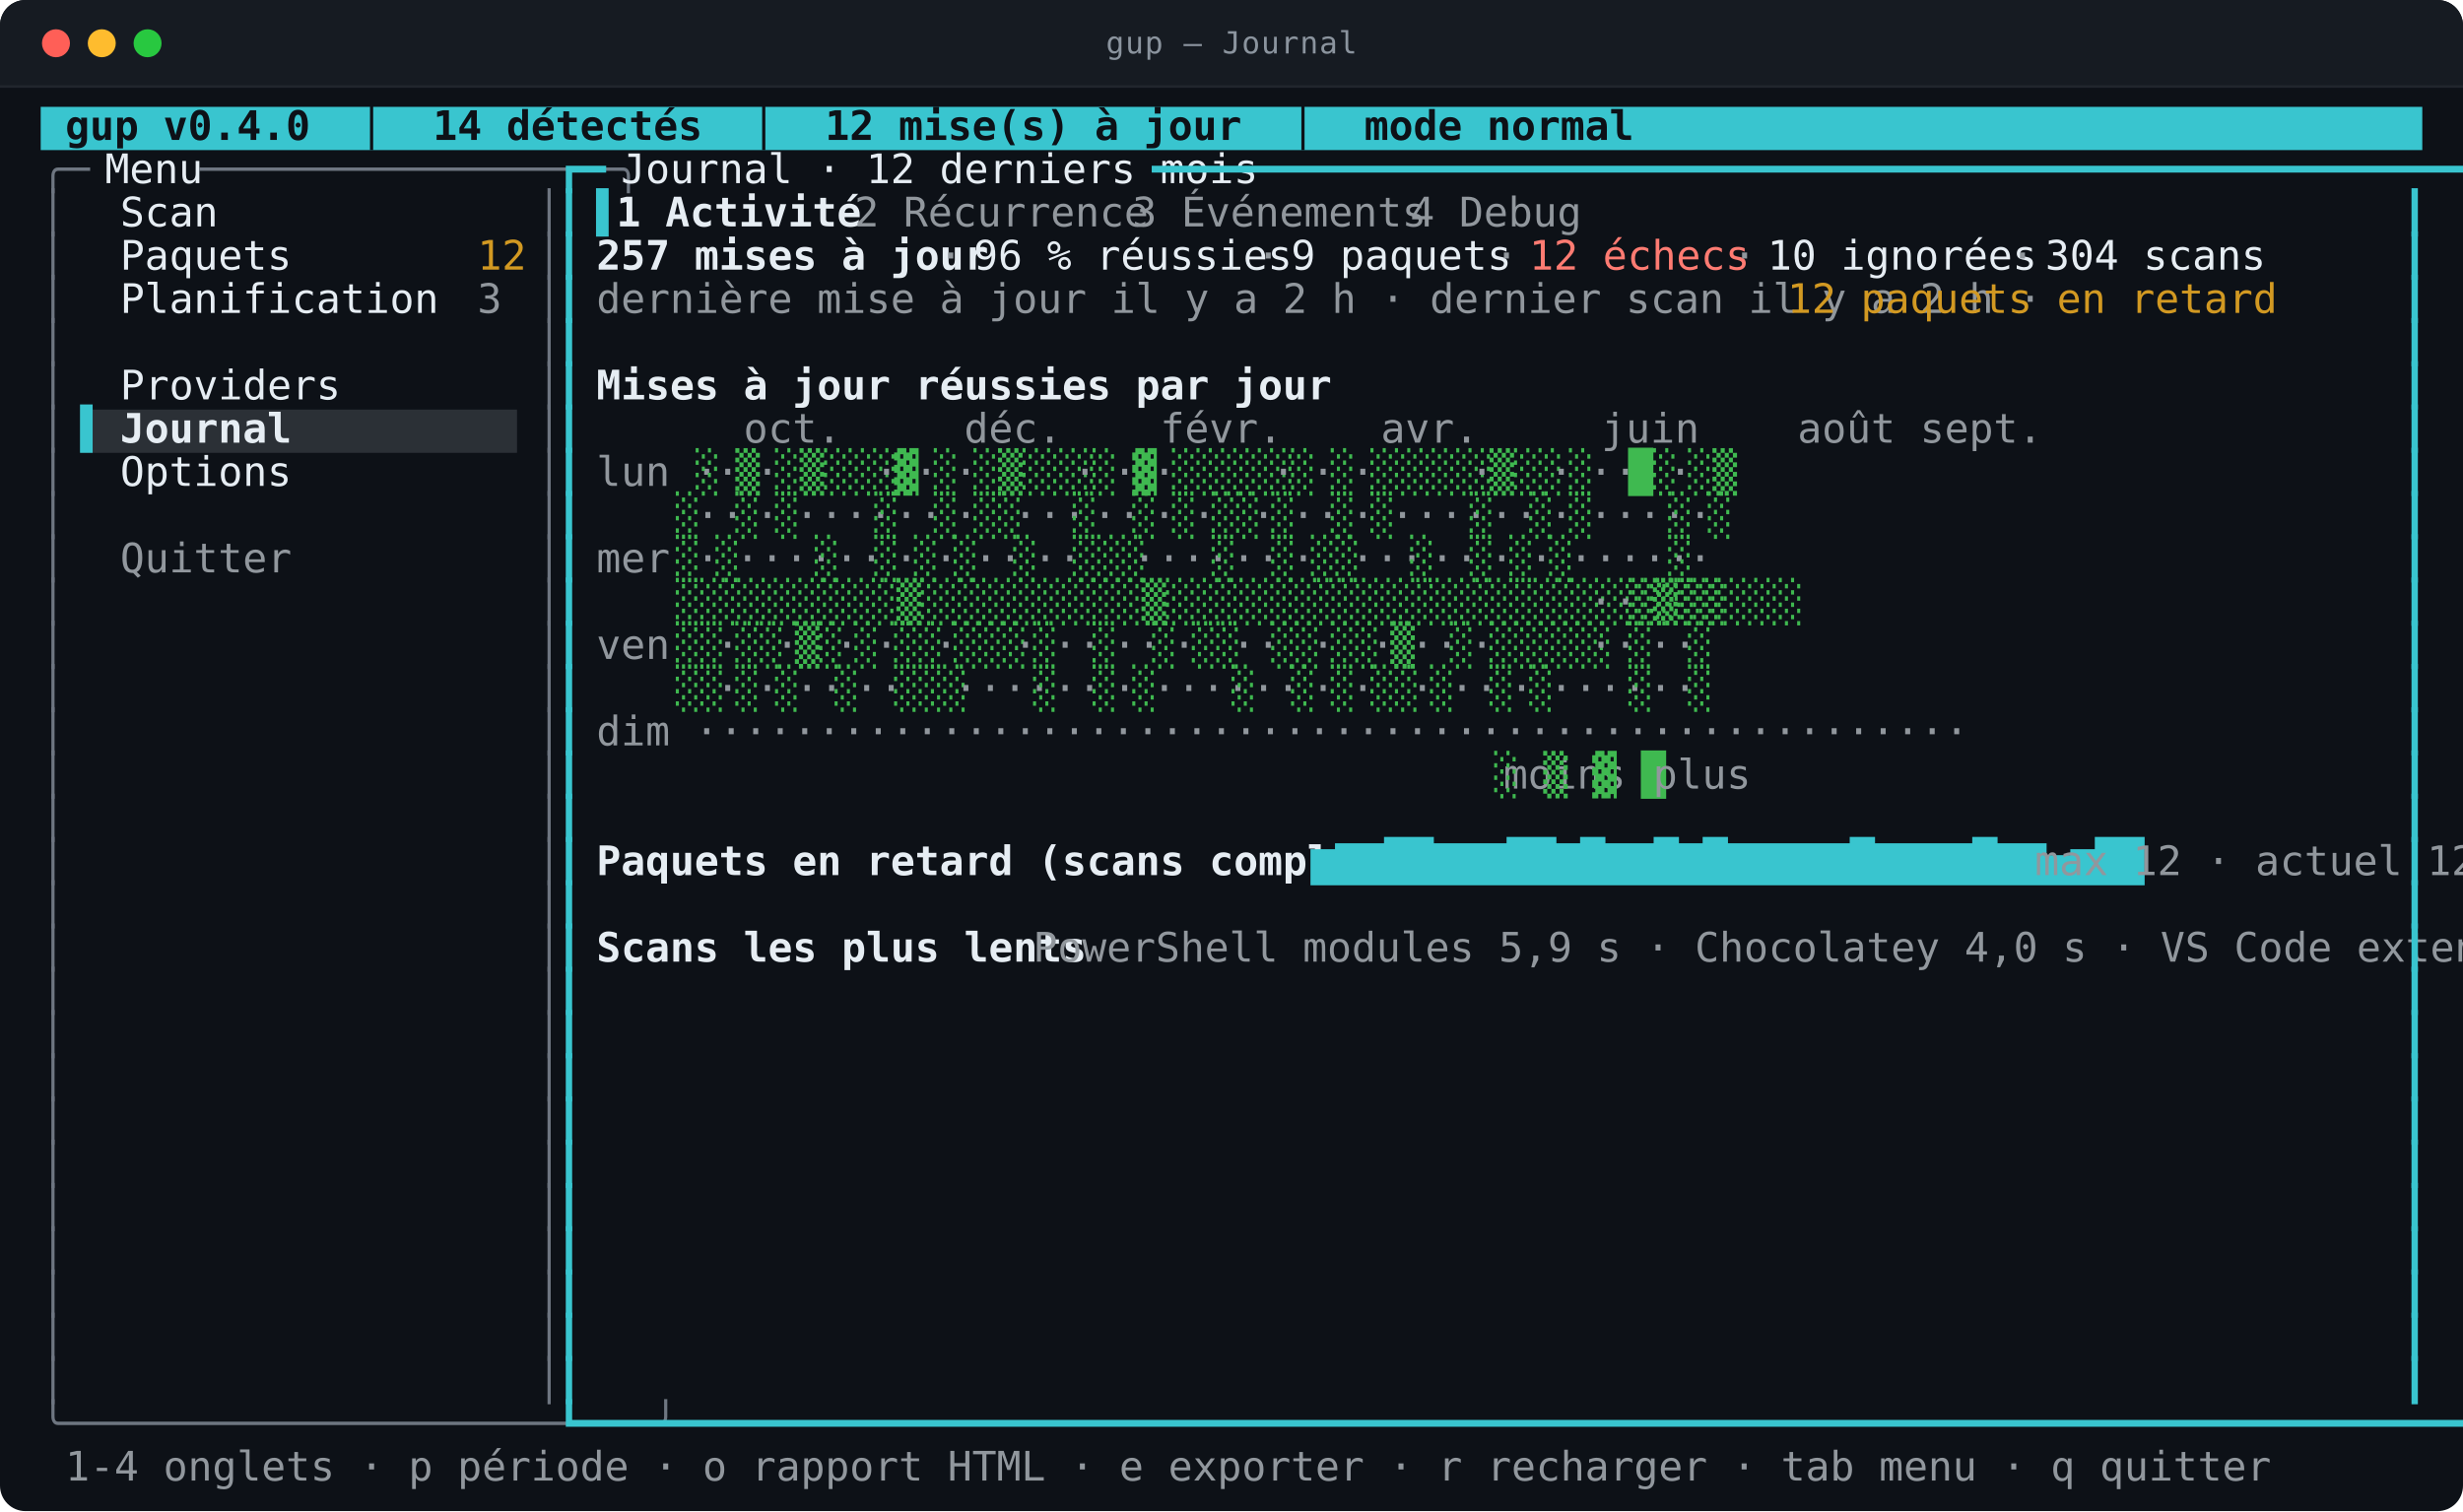
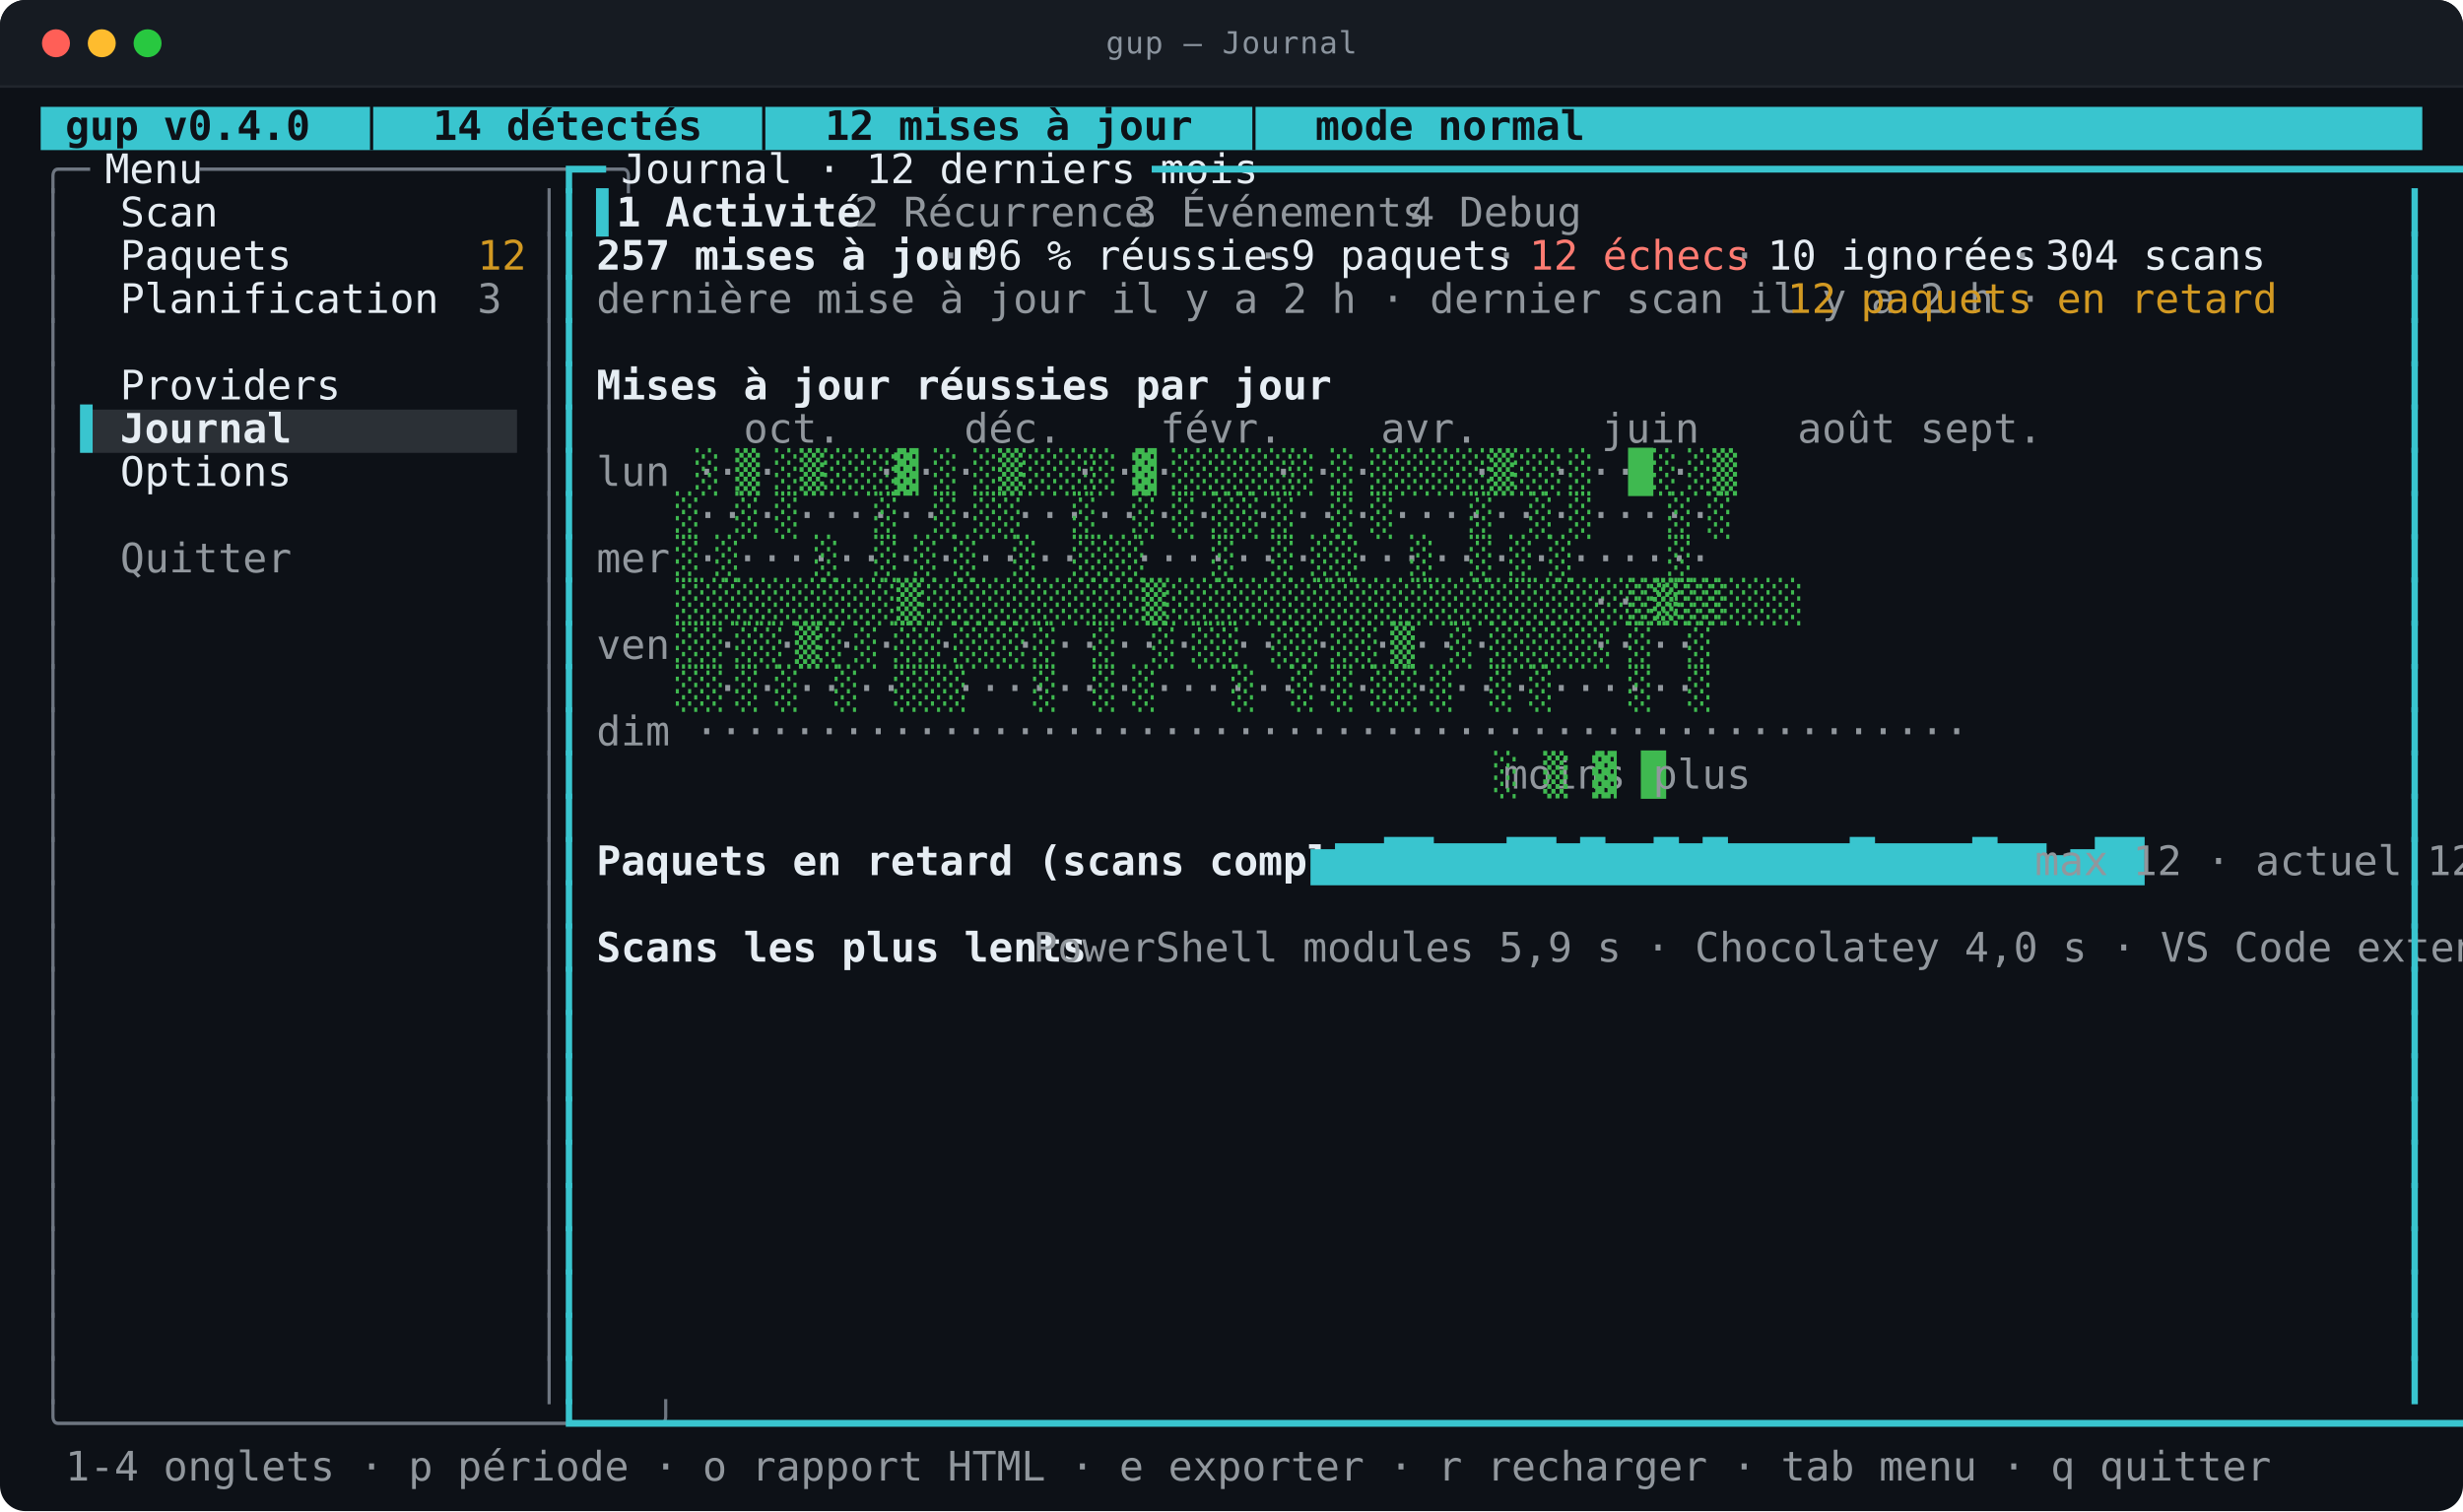
<svg xmlns="http://www.w3.org/2000/svg" viewBox="0 0 968.0 594.0" width="968.0" height="594.0" role="img" aria-labelledby="t d">
  <style>
text{font-family:ui-monospace,SFMono-Regular,"SF Mono",Menlo,Consolas,"DejaVu Sans Mono",monospace;font-size:16px}
.t{font-size:12px;letter-spacing:.4px;fill:#8b949e}
.b{font-weight:700}
.i{font-style:italic}
.u{text-decoration:underline}
.s{text-decoration:line-through}
.us{text-decoration:underline line-through}
.d{opacity:0.62}
.c0{fill:#39c5cf}
.c1{fill:#2b3036}
.c2{fill:#0d1117}
.c3{fill:#6e7681}
.c4{fill:#e6edf3}
.c5{fill:#91979d}
.c6{fill:#d29922}
.c7{fill:#ff7b72}
.c8{fill:#3fb950}
</style>
  <rect y="0.0" width="968.0" height="594.0" rx="10.0" fill="#0d1117" />
  <rect y="0.0" width="968.0" height="34.0" rx="10.0" fill="#161b22" />
  <rect y="24.0" width="968.0" height="10.0" fill="#161b22" />
  <line x1="0.0" y1="34.0" x2="968.0" y2="34.0" stroke="#21262d" />
  <circle cx="22.0" cy="17.0" r="5.5" fill="#ff5f57" />
  <circle cx="40.0" cy="17.0" r="5.5" fill="#febc2e" />
  <circle cx="58.0" cy="17.0" r="5.5" fill="#28c840" />
  <text class="t" x="484.0" y="21.0" text-anchor="middle">gup — Journal</text>
  <rect class="c0" x="16.0" y="42.0" width="936.0" height="17.0" />
  <rect class="c1" x="31.6" y="161.0" width="171.6" height="17.0" />
-   <text class="c2 b" x="16.0" y="55.0" textLength="507.0" lengthAdjust="spacingAndGlyphs" xml:space="preserve"> gup v0.4.0  │  14 détectés  │  12 mise(s) à jour  │  mode normal</text>
+   <text class="c2 b" x="16.0" y="55.0" textLength="491.4" lengthAdjust="spacingAndGlyphs" xml:space="preserve"> gup v0.4.0  │  14 détectés  │  12 mises à jour  │  mode normal</text>
  <text class="c3" x="16.0" y="72.0" textLength="15.6" lengthAdjust="spacingAndGlyphs" xml:space="preserve">╭─</text>
  <text class="c4" x="31.6" y="72.0" textLength="46.8" lengthAdjust="spacingAndGlyphs" xml:space="preserve"> Menu </text>
  <text class="c3" x="78.4" y="72.0" textLength="140.4" lengthAdjust="spacingAndGlyphs" xml:space="preserve">─────────────────╮</text>
  <text class="c0" x="218.8" y="72.0" textLength="15.6" lengthAdjust="spacingAndGlyphs" xml:space="preserve">┏━</text>
  <text class="c4" x="234.4" y="72.0" textLength="218.4" lengthAdjust="spacingAndGlyphs" xml:space="preserve"> Journal · 12 derniers mois </text>
  <text class="c0" x="452.8" y="72.0" textLength="499.2" lengthAdjust="spacingAndGlyphs" xml:space="preserve">━━━━━━━━━━━━━━━━━━━━━━━━━━━━━━━━━━━━━━━━━━━━━━━━━━━━━━━━━━━━━━━┓</text>
  <text class="c3" x="16.0" y="89.0" textLength="7.8" lengthAdjust="spacingAndGlyphs" xml:space="preserve">│</text>
  <text class="c4" x="47.2" y="89.0" textLength="140.4" lengthAdjust="spacingAndGlyphs" xml:space="preserve">Scan              </text>
  <text class="c3" x="211.0" y="89.0" textLength="7.8" lengthAdjust="spacingAndGlyphs" xml:space="preserve">│</text>
  <text class="c0" x="218.8" y="89.0" textLength="7.8" lengthAdjust="spacingAndGlyphs" xml:space="preserve">┃</text>
  <text class="c0" x="234.4" y="89.0" textLength="7.8" lengthAdjust="spacingAndGlyphs" xml:space="preserve">▌</text>
  <text class="c4 b" x="242.2" y="89.0" textLength="78.0" lengthAdjust="spacingAndGlyphs" xml:space="preserve">1 Activité</text>
  <text class="c5" x="335.8" y="89.0" textLength="93.6" lengthAdjust="spacingAndGlyphs" xml:space="preserve">2 Récurrence</text>
  <text class="c5" x="445.0" y="89.0" textLength="93.6" lengthAdjust="spacingAndGlyphs" xml:space="preserve">3 Événements</text>
  <text class="c5" x="554.2" y="89.0" textLength="54.6" lengthAdjust="spacingAndGlyphs" xml:space="preserve">4 Debug</text>
  <text class="c0" x="944.2" y="89.0" textLength="7.8" lengthAdjust="spacingAndGlyphs" xml:space="preserve">┃</text>
  <text class="c3" x="16.0" y="106.0" textLength="7.8" lengthAdjust="spacingAndGlyphs" xml:space="preserve">│</text>
  <text class="c4" x="47.2" y="106.0" textLength="140.4" lengthAdjust="spacingAndGlyphs" xml:space="preserve">Paquets           </text>
  <text class="c6" x="187.6" y="106.0" textLength="15.6" lengthAdjust="spacingAndGlyphs" xml:space="preserve">12</text>
  <text class="c3" x="211.0" y="106.0" textLength="7.8" lengthAdjust="spacingAndGlyphs" xml:space="preserve">│</text>
  <text class="c0" x="218.8" y="106.0" textLength="7.8" lengthAdjust="spacingAndGlyphs" xml:space="preserve">┃</text>
  <text class="c4 b" x="234.4" y="106.0" textLength="124.8" lengthAdjust="spacingAndGlyphs" xml:space="preserve">257 mises à jour</text>
  <text class="c5" x="359.2" y="106.0" textLength="23.4" lengthAdjust="spacingAndGlyphs" xml:space="preserve"> · </text>
  <text class="c4" x="382.6" y="106.0" textLength="101.4" lengthAdjust="spacingAndGlyphs" xml:space="preserve">96 % réussies</text>
  <text class="c5" x="484.0" y="106.0" textLength="23.4" lengthAdjust="spacingAndGlyphs" xml:space="preserve"> · </text>
  <text class="c4" x="507.4" y="106.0" textLength="70.2" lengthAdjust="spacingAndGlyphs" xml:space="preserve">9 paquets</text>
  <text class="c5" x="577.6" y="106.0" textLength="23.4" lengthAdjust="spacingAndGlyphs" xml:space="preserve"> · </text>
  <text class="c7" x="601.0" y="106.0" textLength="70.2" lengthAdjust="spacingAndGlyphs" xml:space="preserve">12 échecs</text>
  <text class="c5" x="671.2" y="106.0" textLength="23.4" lengthAdjust="spacingAndGlyphs" xml:space="preserve"> · </text>
  <text class="c4" x="694.6" y="106.0" textLength="85.8" lengthAdjust="spacingAndGlyphs" xml:space="preserve">10 ignorées</text>
  <text class="c5" x="780.4" y="106.0" textLength="23.4" lengthAdjust="spacingAndGlyphs" xml:space="preserve"> · </text>
  <text class="c4" x="803.8" y="106.0" textLength="70.2" lengthAdjust="spacingAndGlyphs" xml:space="preserve">304 scans</text>
  <text class="c0" x="944.2" y="106.0" textLength="7.8" lengthAdjust="spacingAndGlyphs" xml:space="preserve">┃</text>
  <text class="c3" x="16.0" y="123.0" textLength="7.8" lengthAdjust="spacingAndGlyphs" xml:space="preserve">│</text>
  <text class="c4" x="47.2" y="123.0" textLength="140.4" lengthAdjust="spacingAndGlyphs" xml:space="preserve">Planification     </text>
  <text class="c5" x="187.6" y="123.0" textLength="7.8" lengthAdjust="spacingAndGlyphs" xml:space="preserve">3</text>
  <text class="c3" x="211.0" y="123.0" textLength="7.8" lengthAdjust="spacingAndGlyphs" xml:space="preserve">│</text>
  <text class="c0" x="218.8" y="123.0" textLength="7.8" lengthAdjust="spacingAndGlyphs" xml:space="preserve">┃</text>
  <text class="c5" x="234.4" y="123.0" textLength="468.0" lengthAdjust="spacingAndGlyphs" xml:space="preserve">dernière mise à jour il y a 2 h · dernier scan il y a 2 h · </text>
  <text class="c6" x="702.4" y="123.0" textLength="156.0" lengthAdjust="spacingAndGlyphs" xml:space="preserve">12 paquets en retard</text>
  <text class="c0" x="944.2" y="123.0" textLength="7.8" lengthAdjust="spacingAndGlyphs" xml:space="preserve">┃</text>
  <text class="c3" x="16.0" y="140.0" textLength="7.8" lengthAdjust="spacingAndGlyphs" xml:space="preserve">│</text>
  <text class="c3" x="211.0" y="140.0" textLength="7.8" lengthAdjust="spacingAndGlyphs" xml:space="preserve">│</text>
  <text class="c0" x="218.8" y="140.0" textLength="7.8" lengthAdjust="spacingAndGlyphs" xml:space="preserve">┃</text>
  <text class="c0" x="944.2" y="140.0" textLength="7.8" lengthAdjust="spacingAndGlyphs" xml:space="preserve">┃</text>
  <text class="c3" x="16.0" y="157.0" textLength="7.8" lengthAdjust="spacingAndGlyphs" xml:space="preserve">│</text>
  <text class="c4" x="47.2" y="157.0" textLength="140.4" lengthAdjust="spacingAndGlyphs" xml:space="preserve">Providers         </text>
  <text class="c3" x="211.0" y="157.0" textLength="7.8" lengthAdjust="spacingAndGlyphs" xml:space="preserve">│</text>
  <text class="c0" x="218.8" y="157.0" textLength="7.8" lengthAdjust="spacingAndGlyphs" xml:space="preserve">┃</text>
  <text class="c4 b" x="234.4" y="157.0" textLength="234.0" lengthAdjust="spacingAndGlyphs" xml:space="preserve">Mises à jour réussies par jour</text>
  <text class="c0" x="944.2" y="157.0" textLength="7.8" lengthAdjust="spacingAndGlyphs" xml:space="preserve">┃</text>
  <text class="c3" x="16.0" y="174.0" textLength="7.8" lengthAdjust="spacingAndGlyphs" xml:space="preserve">│</text>
  <text class="c0" x="31.6" y="174.0" textLength="15.6" lengthAdjust="spacingAndGlyphs" xml:space="preserve">▌ </text>
  <text class="c4 b" x="47.2" y="174.0" textLength="140.4" lengthAdjust="spacingAndGlyphs" xml:space="preserve">Journal           </text>
  <text class="c3" x="211.0" y="174.0" textLength="7.8" lengthAdjust="spacingAndGlyphs" xml:space="preserve">│</text>
  <text class="c0" x="218.8" y="174.0" textLength="7.8" lengthAdjust="spacingAndGlyphs" xml:space="preserve">┃</text>
  <text class="c5" x="234.4" y="174.0" textLength="460.2" lengthAdjust="spacingAndGlyphs" xml:space="preserve">      oct.     déc.    févr.    avr.     juin    août sept.</text>
  <text class="c0" x="944.2" y="174.0" textLength="7.8" lengthAdjust="spacingAndGlyphs" xml:space="preserve">┃</text>
  <text class="c3" x="16.0" y="191.0" textLength="7.8" lengthAdjust="spacingAndGlyphs" xml:space="preserve">│</text>
  <text class="c4" x="47.2" y="191.0" textLength="140.4" lengthAdjust="spacingAndGlyphs" xml:space="preserve">Options           </text>
  <text class="c3" x="211.0" y="191.0" textLength="7.8" lengthAdjust="spacingAndGlyphs" xml:space="preserve">│</text>
  <text class="c0" x="218.8" y="191.0" textLength="7.8" lengthAdjust="spacingAndGlyphs" xml:space="preserve">┃</text>
  <text class="c5" x="234.4" y="191.0" textLength="39.0" lengthAdjust="spacingAndGlyphs" xml:space="preserve">lun ·</text>
  <text class="c8" x="273.4" y="191.0" textLength="7.8" lengthAdjust="spacingAndGlyphs" xml:space="preserve">░</text>
  <text class="c5" x="281.2" y="191.0" textLength="7.8" lengthAdjust="spacingAndGlyphs" xml:space="preserve">·</text>
  <text class="c8" x="289.0" y="191.0" textLength="7.8" lengthAdjust="spacingAndGlyphs" xml:space="preserve">▒</text>
  <text class="c5" x="296.8" y="191.0" textLength="7.8" lengthAdjust="spacingAndGlyphs" xml:space="preserve">·</text>
  <text class="c8" x="304.6" y="191.0" textLength="39.0" lengthAdjust="spacingAndGlyphs" xml:space="preserve">░▒░░░</text>
  <text class="c5" x="343.6" y="191.0" textLength="7.8" lengthAdjust="spacingAndGlyphs" xml:space="preserve">·</text>
  <text class="c8" x="351.4" y="191.0" textLength="7.8" lengthAdjust="spacingAndGlyphs" xml:space="preserve">▓</text>
  <text class="c5" x="359.2" y="191.0" textLength="7.8" lengthAdjust="spacingAndGlyphs" xml:space="preserve">·</text>
  <text class="c8" x="367.0" y="191.0" textLength="7.8" lengthAdjust="spacingAndGlyphs" xml:space="preserve">░</text>
  <text class="c5" x="374.8" y="191.0" textLength="7.8" lengthAdjust="spacingAndGlyphs" xml:space="preserve">·</text>
  <text class="c8" x="382.6" y="191.0" textLength="39.0" lengthAdjust="spacingAndGlyphs" xml:space="preserve">░▒░░░</text>
  <text class="c5" x="421.6" y="191.0" textLength="7.8" lengthAdjust="spacingAndGlyphs" xml:space="preserve">·</text>
  <text class="c8" x="429.4" y="191.0" textLength="7.8" lengthAdjust="spacingAndGlyphs" xml:space="preserve">░</text>
  <text class="c5" x="437.2" y="191.0" textLength="7.8" lengthAdjust="spacingAndGlyphs" xml:space="preserve">·</text>
  <text class="c8" x="445.0" y="191.0" textLength="7.8" lengthAdjust="spacingAndGlyphs" xml:space="preserve">▓</text>
  <text class="c5" x="452.8" y="191.0" textLength="7.8" lengthAdjust="spacingAndGlyphs" xml:space="preserve">·</text>
  <text class="c8" x="460.6" y="191.0" textLength="39.0" lengthAdjust="spacingAndGlyphs" xml:space="preserve">░░░░░</text>
  <text class="c5" x="499.6" y="191.0" textLength="7.8" lengthAdjust="spacingAndGlyphs" xml:space="preserve">·</text>
  <text class="c8" x="507.4" y="191.0" textLength="7.8" lengthAdjust="spacingAndGlyphs" xml:space="preserve">░</text>
  <text class="c5" x="515.2" y="191.0" textLength="7.8" lengthAdjust="spacingAndGlyphs" xml:space="preserve">·</text>
  <text class="c8" x="523.0" y="191.0" textLength="7.8" lengthAdjust="spacingAndGlyphs" xml:space="preserve">░</text>
  <text class="c5" x="530.8" y="191.0" textLength="7.8" lengthAdjust="spacingAndGlyphs" xml:space="preserve">·</text>
  <text class="c8" x="538.6" y="191.0" textLength="39.0" lengthAdjust="spacingAndGlyphs" xml:space="preserve">░░░░░</text>
  <text class="c5" x="577.6" y="191.0" textLength="7.8" lengthAdjust="spacingAndGlyphs" xml:space="preserve">·</text>
  <text class="c8" x="585.4" y="191.0" textLength="23.4" lengthAdjust="spacingAndGlyphs" xml:space="preserve">▒░░</text>
  <text class="c5" x="608.8" y="191.0" textLength="7.8" lengthAdjust="spacingAndGlyphs" xml:space="preserve">·</text>
  <text class="c8" x="616.6" y="191.0" textLength="7.8" lengthAdjust="spacingAndGlyphs" xml:space="preserve">░</text>
  <text class="c5" x="624.4" y="191.0" textLength="15.6" lengthAdjust="spacingAndGlyphs" xml:space="preserve">··</text>
  <text class="c8" x="640.0" y="191.0" textLength="15.6" lengthAdjust="spacingAndGlyphs" xml:space="preserve">█░</text>
  <text class="c5" x="655.6" y="191.0" textLength="7.8" lengthAdjust="spacingAndGlyphs" xml:space="preserve">·</text>
  <text class="c8" x="663.4" y="191.0" textLength="15.6" lengthAdjust="spacingAndGlyphs" xml:space="preserve">░▒</text>
  <text class="c0" x="944.2" y="191.0" textLength="7.8" lengthAdjust="spacingAndGlyphs" xml:space="preserve">┃</text>
  <text class="c3" x="16.0" y="208.0" textLength="7.8" lengthAdjust="spacingAndGlyphs" xml:space="preserve">│</text>
  <text class="c3" x="211.0" y="208.0" textLength="7.8" lengthAdjust="spacingAndGlyphs" xml:space="preserve">│</text>
  <text class="c0" x="218.8" y="208.0" textLength="7.8" lengthAdjust="spacingAndGlyphs" xml:space="preserve">┃</text>
  <text class="c8" x="265.6" y="208.0" textLength="7.8" lengthAdjust="spacingAndGlyphs" xml:space="preserve">░</text>
  <text class="c5" x="273.4" y="208.0" textLength="15.6" lengthAdjust="spacingAndGlyphs" xml:space="preserve">··</text>
  <text class="c8" x="289.0" y="208.0" textLength="7.8" lengthAdjust="spacingAndGlyphs" xml:space="preserve">░</text>
  <text class="c5" x="296.8" y="208.0" textLength="7.8" lengthAdjust="spacingAndGlyphs" xml:space="preserve">·</text>
  <text class="c8" x="304.6" y="208.0" textLength="7.8" lengthAdjust="spacingAndGlyphs" xml:space="preserve">░</text>
  <text class="c5" x="312.4" y="208.0" textLength="31.2" lengthAdjust="spacingAndGlyphs" xml:space="preserve">····</text>
  <text class="c8" x="343.6" y="208.0" textLength="7.8" lengthAdjust="spacingAndGlyphs" xml:space="preserve">░</text>
  <text class="c5" x="351.4" y="208.0" textLength="15.6" lengthAdjust="spacingAndGlyphs" xml:space="preserve">··</text>
  <text class="c8" x="367.0" y="208.0" textLength="7.8" lengthAdjust="spacingAndGlyphs" xml:space="preserve">░</text>
  <text class="c5" x="374.8" y="208.0" textLength="7.8" lengthAdjust="spacingAndGlyphs" xml:space="preserve">·</text>
  <text class="c8" x="382.6" y="208.0" textLength="15.6" lengthAdjust="spacingAndGlyphs" xml:space="preserve">░░</text>
  <text class="c5" x="398.2" y="208.0" textLength="23.4" lengthAdjust="spacingAndGlyphs" xml:space="preserve">···</text>
  <text class="c8" x="421.6" y="208.0" textLength="7.8" lengthAdjust="spacingAndGlyphs" xml:space="preserve">░</text>
  <text class="c5" x="429.4" y="208.0" textLength="15.6" lengthAdjust="spacingAndGlyphs" xml:space="preserve">··</text>
  <text class="c8" x="445.0" y="208.0" textLength="7.8" lengthAdjust="spacingAndGlyphs" xml:space="preserve">░</text>
  <text class="c5" x="452.8" y="208.0" textLength="7.8" lengthAdjust="spacingAndGlyphs" xml:space="preserve">·</text>
  <text class="c8" x="460.6" y="208.0" textLength="7.8" lengthAdjust="spacingAndGlyphs" xml:space="preserve">░</text>
  <text class="c5" x="468.4" y="208.0" textLength="7.8" lengthAdjust="spacingAndGlyphs" xml:space="preserve">·</text>
  <text class="c8" x="476.2" y="208.0" textLength="15.6" lengthAdjust="spacingAndGlyphs" xml:space="preserve">░░</text>
  <text class="c5" x="491.8" y="208.0" textLength="7.8" lengthAdjust="spacingAndGlyphs" xml:space="preserve">·</text>
  <text class="c8" x="499.6" y="208.0" textLength="7.8" lengthAdjust="spacingAndGlyphs" xml:space="preserve">░</text>
  <text class="c5" x="507.4" y="208.0" textLength="15.6" lengthAdjust="spacingAndGlyphs" xml:space="preserve">··</text>
  <text class="c8" x="523.0" y="208.0" textLength="7.8" lengthAdjust="spacingAndGlyphs" xml:space="preserve">░</text>
  <text class="c5" x="530.8" y="208.0" textLength="7.8" lengthAdjust="spacingAndGlyphs" xml:space="preserve">·</text>
  <text class="c8" x="538.6" y="208.0" textLength="7.8" lengthAdjust="spacingAndGlyphs" xml:space="preserve">░</text>
  <text class="c5" x="546.4" y="208.0" textLength="31.2" lengthAdjust="spacingAndGlyphs" xml:space="preserve">····</text>
  <text class="c8" x="577.6" y="208.0" textLength="7.8" lengthAdjust="spacingAndGlyphs" xml:space="preserve">░</text>
  <text class="c5" x="585.4" y="208.0" textLength="15.6" lengthAdjust="spacingAndGlyphs" xml:space="preserve">··</text>
  <text class="c8" x="601.0" y="208.0" textLength="7.8" lengthAdjust="spacingAndGlyphs" xml:space="preserve">░</text>
  <text class="c5" x="608.8" y="208.0" textLength="7.8" lengthAdjust="spacingAndGlyphs" xml:space="preserve">·</text>
  <text class="c8" x="616.6" y="208.0" textLength="7.8" lengthAdjust="spacingAndGlyphs" xml:space="preserve">░</text>
  <text class="c5" x="624.4" y="208.0" textLength="31.2" lengthAdjust="spacingAndGlyphs" xml:space="preserve">····</text>
  <text class="c8" x="655.6" y="208.0" textLength="7.8" lengthAdjust="spacingAndGlyphs" xml:space="preserve">░</text>
  <text class="c5" x="663.4" y="208.0" textLength="7.8" lengthAdjust="spacingAndGlyphs" xml:space="preserve">·</text>
  <text class="c8" x="671.2" y="208.0" textLength="7.8" lengthAdjust="spacingAndGlyphs" xml:space="preserve">░</text>
  <text class="c0" x="944.2" y="208.0" textLength="7.8" lengthAdjust="spacingAndGlyphs" xml:space="preserve">┃</text>
  <text class="c3" x="16.0" y="225.0" textLength="7.8" lengthAdjust="spacingAndGlyphs" xml:space="preserve">│</text>
  <text class="c5" x="47.2" y="225.0" textLength="140.4" lengthAdjust="spacingAndGlyphs" xml:space="preserve">Quitter           </text>
  <text class="c3" x="211.0" y="225.0" textLength="7.8" lengthAdjust="spacingAndGlyphs" xml:space="preserve">│</text>
  <text class="c0" x="218.8" y="225.0" textLength="7.8" lengthAdjust="spacingAndGlyphs" xml:space="preserve">┃</text>
  <text class="c5" x="234.4" y="225.0" textLength="31.2" lengthAdjust="spacingAndGlyphs" xml:space="preserve">mer </text>
  <text class="c8" x="265.6" y="225.0" textLength="7.8" lengthAdjust="spacingAndGlyphs" xml:space="preserve">░</text>
  <text class="c5" x="273.4" y="225.0" textLength="7.8" lengthAdjust="spacingAndGlyphs" xml:space="preserve">·</text>
  <text class="c8" x="281.2" y="225.0" textLength="7.8" lengthAdjust="spacingAndGlyphs" xml:space="preserve">░</text>
  <text class="c5" x="289.0" y="225.0" textLength="31.2" lengthAdjust="spacingAndGlyphs" xml:space="preserve">····</text>
  <text class="c8" x="320.2" y="225.0" textLength="7.8" lengthAdjust="spacingAndGlyphs" xml:space="preserve">░</text>
  <text class="c5" x="328.0" y="225.0" textLength="15.6" lengthAdjust="spacingAndGlyphs" xml:space="preserve">··</text>
  <text class="c8" x="343.6" y="225.0" textLength="7.8" lengthAdjust="spacingAndGlyphs" xml:space="preserve">░</text>
  <text class="c5" x="351.4" y="225.0" textLength="7.8" lengthAdjust="spacingAndGlyphs" xml:space="preserve">·</text>
  <text class="c8" x="359.2" y="225.0" textLength="7.8" lengthAdjust="spacingAndGlyphs" xml:space="preserve">░</text>
  <text class="c5" x="367.0" y="225.0" textLength="7.8" lengthAdjust="spacingAndGlyphs" xml:space="preserve">·</text>
  <text class="c8" x="374.8" y="225.0" textLength="7.8" lengthAdjust="spacingAndGlyphs" xml:space="preserve">░</text>
  <text class="c5" x="382.6" y="225.0" textLength="15.6" lengthAdjust="spacingAndGlyphs" xml:space="preserve">··</text>
  <text class="c8" x="398.2" y="225.0" textLength="7.8" lengthAdjust="spacingAndGlyphs" xml:space="preserve">░</text>
  <text class="c5" x="406.0" y="225.0" textLength="15.6" lengthAdjust="spacingAndGlyphs" xml:space="preserve">··</text>
  <text class="c8" x="421.6" y="225.0" textLength="23.4" lengthAdjust="spacingAndGlyphs" xml:space="preserve">░░░</text>
  <text class="c5" x="445.0" y="225.0" textLength="31.2" lengthAdjust="spacingAndGlyphs" xml:space="preserve">····</text>
  <text class="c8" x="476.2" y="225.0" textLength="7.8" lengthAdjust="spacingAndGlyphs" xml:space="preserve">░</text>
  <text class="c5" x="484.0" y="225.0" textLength="15.6" lengthAdjust="spacingAndGlyphs" xml:space="preserve">··</text>
  <text class="c8" x="499.6" y="225.0" textLength="7.8" lengthAdjust="spacingAndGlyphs" xml:space="preserve">░</text>
  <text class="c5" x="507.4" y="225.0" textLength="7.8" lengthAdjust="spacingAndGlyphs" xml:space="preserve">·</text>
  <text class="c8" x="515.2" y="225.0" textLength="15.6" lengthAdjust="spacingAndGlyphs" xml:space="preserve">░░</text>
  <text class="c5" x="530.8" y="225.0" textLength="23.4" lengthAdjust="spacingAndGlyphs" xml:space="preserve">···</text>
  <text class="c8" x="554.2" y="225.0" textLength="7.8" lengthAdjust="spacingAndGlyphs" xml:space="preserve">░</text>
  <text class="c5" x="562.0" y="225.0" textLength="15.6" lengthAdjust="spacingAndGlyphs" xml:space="preserve">··</text>
  <text class="c8" x="577.6" y="225.0" textLength="7.8" lengthAdjust="spacingAndGlyphs" xml:space="preserve">░</text>
  <text class="c5" x="585.4" y="225.0" textLength="7.8" lengthAdjust="spacingAndGlyphs" xml:space="preserve">·</text>
  <text class="c8" x="593.2" y="225.0" textLength="7.8" lengthAdjust="spacingAndGlyphs" xml:space="preserve">░</text>
  <text class="c5" x="601.0" y="225.0" textLength="7.8" lengthAdjust="spacingAndGlyphs" xml:space="preserve">·</text>
  <text class="c8" x="608.8" y="225.0" textLength="7.8" lengthAdjust="spacingAndGlyphs" xml:space="preserve">░</text>
  <text class="c5" x="616.6" y="225.0" textLength="39.0" lengthAdjust="spacingAndGlyphs" xml:space="preserve">·····</text>
  <text class="c8" x="655.6" y="225.0" textLength="7.8" lengthAdjust="spacingAndGlyphs" xml:space="preserve">░</text>
  <text class="c5" x="663.4" y="225.0" textLength="7.8" lengthAdjust="spacingAndGlyphs" xml:space="preserve">·</text>
  <text class="c0" x="944.2" y="225.0" textLength="7.8" lengthAdjust="spacingAndGlyphs" xml:space="preserve">┃</text>
  <text class="c3" x="16.0" y="242.0" textLength="7.8" lengthAdjust="spacingAndGlyphs" xml:space="preserve">│</text>
  <text class="c3" x="211.0" y="242.0" textLength="7.8" lengthAdjust="spacingAndGlyphs" xml:space="preserve">│</text>
  <text class="c0" x="218.8" y="242.0" textLength="7.8" lengthAdjust="spacingAndGlyphs" xml:space="preserve">┃</text>
  <text class="c8" x="265.6" y="242.0" textLength="358.8" lengthAdjust="spacingAndGlyphs" xml:space="preserve">░░░░░░░░░▒░░░░░░░░░▒░░░░░░░░░░░░░░░░░░░░░░░░░░</text>
  <text class="c5" x="624.4" y="242.0" textLength="15.6" lengthAdjust="spacingAndGlyphs" xml:space="preserve">··</text>
  <text class="c8" x="640.0" y="242.0" textLength="31.2" lengthAdjust="spacingAndGlyphs" xml:space="preserve">░▒░░</text>
  <text class="c0" x="944.2" y="242.0" textLength="7.8" lengthAdjust="spacingAndGlyphs" xml:space="preserve">┃</text>
  <text class="c3" x="16.0" y="259.0" textLength="7.8" lengthAdjust="spacingAndGlyphs" xml:space="preserve">│</text>
  <text class="c3" x="211.0" y="259.0" textLength="7.8" lengthAdjust="spacingAndGlyphs" xml:space="preserve">│</text>
  <text class="c0" x="218.8" y="259.0" textLength="7.8" lengthAdjust="spacingAndGlyphs" xml:space="preserve">┃</text>
  <text class="c5" x="234.4" y="259.0" textLength="31.2" lengthAdjust="spacingAndGlyphs" xml:space="preserve">ven </text>
  <text class="c8" x="265.6" y="259.0" textLength="15.6" lengthAdjust="spacingAndGlyphs" xml:space="preserve">░░</text>
  <text class="c5" x="281.2" y="259.0" textLength="7.8" lengthAdjust="spacingAndGlyphs" xml:space="preserve">·</text>
  <text class="c8" x="289.0" y="259.0" textLength="15.6" lengthAdjust="spacingAndGlyphs" xml:space="preserve">░░</text>
  <text class="c5" x="304.6" y="259.0" textLength="7.8" lengthAdjust="spacingAndGlyphs" xml:space="preserve">·</text>
  <text class="c8" x="312.4" y="259.0" textLength="15.6" lengthAdjust="spacingAndGlyphs" xml:space="preserve">▒░</text>
  <text class="c5" x="328.0" y="259.0" textLength="7.8" lengthAdjust="spacingAndGlyphs" xml:space="preserve">·</text>
  <text class="c8" x="335.8" y="259.0" textLength="7.8" lengthAdjust="spacingAndGlyphs" xml:space="preserve">░</text>
  <text class="c5" x="343.6" y="259.0" textLength="7.8" lengthAdjust="spacingAndGlyphs" xml:space="preserve">·</text>
  <text class="c8" x="351.4" y="259.0" textLength="15.6" lengthAdjust="spacingAndGlyphs" xml:space="preserve">░░</text>
  <text class="c5" x="367.0" y="259.0" textLength="7.8" lengthAdjust="spacingAndGlyphs" xml:space="preserve">·</text>
  <text class="c8" x="374.8" y="259.0" textLength="23.4" lengthAdjust="spacingAndGlyphs" xml:space="preserve">░░░</text>
  <text class="c5" x="398.2" y="259.0" textLength="7.8" lengthAdjust="spacingAndGlyphs" xml:space="preserve">·</text>
  <text class="c8" x="406.0" y="259.0" textLength="7.8" lengthAdjust="spacingAndGlyphs" xml:space="preserve">░</text>
  <text class="c5" x="413.8" y="259.0" textLength="15.6" lengthAdjust="spacingAndGlyphs" xml:space="preserve">··</text>
  <text class="c8" x="429.4" y="259.0" textLength="7.8" lengthAdjust="spacingAndGlyphs" xml:space="preserve">░</text>
  <text class="c5" x="437.2" y="259.0" textLength="15.6" lengthAdjust="spacingAndGlyphs" xml:space="preserve">··</text>
  <text class="c8" x="452.8" y="259.0" textLength="7.8" lengthAdjust="spacingAndGlyphs" xml:space="preserve">░</text>
  <text class="c5" x="460.6" y="259.0" textLength="7.8" lengthAdjust="spacingAndGlyphs" xml:space="preserve">·</text>
  <text class="c8" x="468.4" y="259.0" textLength="15.6" lengthAdjust="spacingAndGlyphs" xml:space="preserve">░░</text>
  <text class="c5" x="484.0" y="259.0" textLength="15.6" lengthAdjust="spacingAndGlyphs" xml:space="preserve">··</text>
  <text class="c8" x="499.6" y="259.0" textLength="15.6" lengthAdjust="spacingAndGlyphs" xml:space="preserve">░░</text>
  <text class="c5" x="515.2" y="259.0" textLength="7.8" lengthAdjust="spacingAndGlyphs" xml:space="preserve">·</text>
  <text class="c8" x="523.0" y="259.0" textLength="15.6" lengthAdjust="spacingAndGlyphs" xml:space="preserve">░░</text>
  <text class="c5" x="538.6" y="259.0" textLength="7.8" lengthAdjust="spacingAndGlyphs" xml:space="preserve">·</text>
  <text class="c8" x="546.4" y="259.0" textLength="7.8" lengthAdjust="spacingAndGlyphs" xml:space="preserve">▒</text>
  <text class="c5" x="554.2" y="259.0" textLength="15.6" lengthAdjust="spacingAndGlyphs" xml:space="preserve">··</text>
  <text class="c8" x="569.8" y="259.0" textLength="7.8" lengthAdjust="spacingAndGlyphs" xml:space="preserve">░</text>
  <text class="c5" x="577.6" y="259.0" textLength="7.8" lengthAdjust="spacingAndGlyphs" xml:space="preserve">·</text>
  <text class="c8" x="585.4" y="259.0" textLength="39.0" lengthAdjust="spacingAndGlyphs" xml:space="preserve">░░░░░</text>
  <text class="c5" x="624.4" y="259.0" textLength="15.6" lengthAdjust="spacingAndGlyphs" xml:space="preserve">··</text>
  <text class="c8" x="640.0" y="259.0" textLength="7.8" lengthAdjust="spacingAndGlyphs" xml:space="preserve">░</text>
  <text class="c5" x="647.8" y="259.0" textLength="15.6" lengthAdjust="spacingAndGlyphs" xml:space="preserve">··</text>
  <text class="c8" x="663.4" y="259.0" textLength="7.8" lengthAdjust="spacingAndGlyphs" xml:space="preserve">░</text>
  <text class="c0" x="944.2" y="259.0" textLength="7.8" lengthAdjust="spacingAndGlyphs" xml:space="preserve">┃</text>
  <text class="c3" x="16.0" y="276.0" textLength="7.8" lengthAdjust="spacingAndGlyphs" xml:space="preserve">│</text>
  <text class="c3" x="211.0" y="276.0" textLength="7.8" lengthAdjust="spacingAndGlyphs" xml:space="preserve">│</text>
  <text class="c0" x="218.8" y="276.0" textLength="7.8" lengthAdjust="spacingAndGlyphs" xml:space="preserve">┃</text>
  <text class="c8" x="265.6" y="276.0" textLength="15.6" lengthAdjust="spacingAndGlyphs" xml:space="preserve">░░</text>
  <text class="c5" x="281.2" y="276.0" textLength="7.8" lengthAdjust="spacingAndGlyphs" xml:space="preserve">·</text>
  <text class="c8" x="289.0" y="276.0" textLength="7.8" lengthAdjust="spacingAndGlyphs" xml:space="preserve">░</text>
  <text class="c5" x="296.8" y="276.0" textLength="7.8" lengthAdjust="spacingAndGlyphs" xml:space="preserve">·</text>
  <text class="c8" x="304.6" y="276.0" textLength="7.8" lengthAdjust="spacingAndGlyphs" xml:space="preserve">░</text>
  <text class="c5" x="312.4" y="276.0" textLength="15.6" lengthAdjust="spacingAndGlyphs" xml:space="preserve">··</text>
  <text class="c8" x="328.0" y="276.0" textLength="7.8" lengthAdjust="spacingAndGlyphs" xml:space="preserve">░</text>
  <text class="c5" x="335.8" y="276.0" textLength="15.6" lengthAdjust="spacingAndGlyphs" xml:space="preserve">··</text>
  <text class="c8" x="351.4" y="276.0" textLength="23.4" lengthAdjust="spacingAndGlyphs" xml:space="preserve">░░░</text>
  <text class="c5" x="374.8" y="276.0" textLength="31.2" lengthAdjust="spacingAndGlyphs" xml:space="preserve">····</text>
  <text class="c8" x="406.0" y="276.0" textLength="7.8" lengthAdjust="spacingAndGlyphs" xml:space="preserve">░</text>
  <text class="c5" x="413.8" y="276.0" textLength="15.6" lengthAdjust="spacingAndGlyphs" xml:space="preserve">··</text>
  <text class="c8" x="429.4" y="276.0" textLength="7.8" lengthAdjust="spacingAndGlyphs" xml:space="preserve">░</text>
  <text class="c5" x="437.2" y="276.0" textLength="7.8" lengthAdjust="spacingAndGlyphs" xml:space="preserve">·</text>
  <text class="c8" x="445.0" y="276.0" textLength="7.8" lengthAdjust="spacingAndGlyphs" xml:space="preserve">░</text>
  <text class="c5" x="452.8" y="276.0" textLength="31.2" lengthAdjust="spacingAndGlyphs" xml:space="preserve">····</text>
  <text class="c8" x="484.0" y="276.0" textLength="7.8" lengthAdjust="spacingAndGlyphs" xml:space="preserve">░</text>
  <text class="c5" x="491.8" y="276.0" textLength="15.6" lengthAdjust="spacingAndGlyphs" xml:space="preserve">··</text>
  <text class="c8" x="507.4" y="276.0" textLength="7.8" lengthAdjust="spacingAndGlyphs" xml:space="preserve">░</text>
  <text class="c5" x="515.2" y="276.0" textLength="7.8" lengthAdjust="spacingAndGlyphs" xml:space="preserve">·</text>
  <text class="c8" x="523.0" y="276.0" textLength="7.8" lengthAdjust="spacingAndGlyphs" xml:space="preserve">░</text>
  <text class="c5" x="530.8" y="276.0" textLength="7.8" lengthAdjust="spacingAndGlyphs" xml:space="preserve">·</text>
  <text class="c8" x="538.6" y="276.0" textLength="15.6" lengthAdjust="spacingAndGlyphs" xml:space="preserve">░░</text>
  <text class="c5" x="554.2" y="276.0" textLength="7.8" lengthAdjust="spacingAndGlyphs" xml:space="preserve">·</text>
  <text class="c8" x="562.0" y="276.0" textLength="7.8" lengthAdjust="spacingAndGlyphs" xml:space="preserve">░</text>
  <text class="c5" x="569.8" y="276.0" textLength="15.6" lengthAdjust="spacingAndGlyphs" xml:space="preserve">··</text>
  <text class="c8" x="585.4" y="276.0" textLength="7.8" lengthAdjust="spacingAndGlyphs" xml:space="preserve">░</text>
  <text class="c5" x="593.2" y="276.0" textLength="7.8" lengthAdjust="spacingAndGlyphs" xml:space="preserve">·</text>
  <text class="c8" x="601.0" y="276.0" textLength="7.8" lengthAdjust="spacingAndGlyphs" xml:space="preserve">░</text>
  <text class="c5" x="608.8" y="276.0" textLength="31.2" lengthAdjust="spacingAndGlyphs" xml:space="preserve">····</text>
  <text class="c8" x="640.0" y="276.0" textLength="7.8" lengthAdjust="spacingAndGlyphs" xml:space="preserve">░</text>
  <text class="c5" x="647.8" y="276.0" textLength="15.6" lengthAdjust="spacingAndGlyphs" xml:space="preserve">··</text>
  <text class="c8" x="663.4" y="276.0" textLength="7.8" lengthAdjust="spacingAndGlyphs" xml:space="preserve">░</text>
  <text class="c0" x="944.2" y="276.0" textLength="7.8" lengthAdjust="spacingAndGlyphs" xml:space="preserve">┃</text>
  <text class="c3" x="16.0" y="293.0" textLength="7.8" lengthAdjust="spacingAndGlyphs" xml:space="preserve">│</text>
  <text class="c3" x="211.0" y="293.0" textLength="7.8" lengthAdjust="spacingAndGlyphs" xml:space="preserve">│</text>
  <text class="c0" x="218.8" y="293.0" textLength="7.8" lengthAdjust="spacingAndGlyphs" xml:space="preserve">┃</text>
  <text class="c5" x="234.4" y="293.0" textLength="436.8" lengthAdjust="spacingAndGlyphs" xml:space="preserve">dim ····················································</text>
  <text class="c0" x="944.2" y="293.0" textLength="7.8" lengthAdjust="spacingAndGlyphs" xml:space="preserve">┃</text>
  <text class="c3" x="16.0" y="310.0" textLength="7.8" lengthAdjust="spacingAndGlyphs" xml:space="preserve">│</text>
  <text class="c3" x="211.0" y="310.0" textLength="7.8" lengthAdjust="spacingAndGlyphs" xml:space="preserve">│</text>
  <text class="c0" x="218.8" y="310.0" textLength="7.8" lengthAdjust="spacingAndGlyphs" xml:space="preserve">┃</text>
  <text class="c5" x="234.4" y="310.0" textLength="343.2" lengthAdjust="spacingAndGlyphs" xml:space="preserve">                                     moins ·</text>
  <text class="c8" x="577.6" y="310.0" textLength="62.4" lengthAdjust="spacingAndGlyphs" xml:space="preserve"> ░ ▒ ▓ █</text>
  <text class="c5" x="640.0" y="310.0" textLength="39.0" lengthAdjust="spacingAndGlyphs" xml:space="preserve"> plus</text>
  <text class="c0" x="944.2" y="310.0" textLength="7.8" lengthAdjust="spacingAndGlyphs" xml:space="preserve">┃</text>
  <text class="c3" x="16.0" y="327.0" textLength="7.8" lengthAdjust="spacingAndGlyphs" xml:space="preserve">│</text>
  <text class="c3" x="211.0" y="327.0" textLength="7.8" lengthAdjust="spacingAndGlyphs" xml:space="preserve">│</text>
  <text class="c0" x="218.8" y="327.0" textLength="7.8" lengthAdjust="spacingAndGlyphs" xml:space="preserve">┃</text>
  <text class="c0" x="944.2" y="327.0" textLength="7.8" lengthAdjust="spacingAndGlyphs" xml:space="preserve">┃</text>
  <text class="c3" x="16.0" y="344.0" textLength="7.8" lengthAdjust="spacingAndGlyphs" xml:space="preserve">│</text>
  <text class="c3" x="211.0" y="344.0" textLength="7.8" lengthAdjust="spacingAndGlyphs" xml:space="preserve">│</text>
  <text class="c0" x="218.8" y="344.0" textLength="7.8" lengthAdjust="spacingAndGlyphs" xml:space="preserve">┃</text>
  <text class="c4 b" x="234.4" y="344.0" textLength="265.2" lengthAdjust="spacingAndGlyphs" xml:space="preserve">Paquets en retard (scans complets)</text>
  <text class="c0" x="515.2" y="344.0" textLength="265.2" lengthAdjust="spacingAndGlyphs" xml:space="preserve">▆▇▇██▇▇▇██▇█▇▇█▇█▇▇▇▇▇█▇▇▇▇█▇▇▅▆██</text>
  <text class="c5" x="780.4" y="344.0" textLength="156.0" lengthAdjust="spacingAndGlyphs" xml:space="preserve">  max 12 · actuel 12</text>
  <text class="c0" x="944.2" y="344.0" textLength="7.8" lengthAdjust="spacingAndGlyphs" xml:space="preserve">┃</text>
  <text class="c3" x="16.0" y="361.0" textLength="7.8" lengthAdjust="spacingAndGlyphs" xml:space="preserve">│</text>
  <text class="c3" x="211.0" y="361.0" textLength="7.8" lengthAdjust="spacingAndGlyphs" xml:space="preserve">│</text>
  <text class="c0" x="218.8" y="361.0" textLength="7.8" lengthAdjust="spacingAndGlyphs" xml:space="preserve">┃</text>
  <text class="c0" x="944.2" y="361.0" textLength="7.8" lengthAdjust="spacingAndGlyphs" xml:space="preserve">┃</text>
  <text class="c3" x="16.0" y="378.0" textLength="7.8" lengthAdjust="spacingAndGlyphs" xml:space="preserve">│</text>
  <text class="c3" x="211.0" y="378.0" textLength="7.8" lengthAdjust="spacingAndGlyphs" xml:space="preserve">│</text>
  <text class="c0" x="218.8" y="378.0" textLength="7.8" lengthAdjust="spacingAndGlyphs" xml:space="preserve">┃</text>
  <text class="c4 b" x="234.4" y="378.0" textLength="171.6" lengthAdjust="spacingAndGlyphs" xml:space="preserve">Scans les plus lents  </text>
  <text class="c5" x="406.0" y="378.0" textLength="530.4" lengthAdjust="spacingAndGlyphs" xml:space="preserve">PowerShell modules 5,9 s · Chocolatey 4,0 s · VS Code extensions 3,…</text>
  <text class="c0" x="944.2" y="378.0" textLength="7.8" lengthAdjust="spacingAndGlyphs" xml:space="preserve">┃</text>
  <text class="c3" x="16.0" y="395.0" textLength="7.8" lengthAdjust="spacingAndGlyphs" xml:space="preserve">│</text>
  <text class="c3" x="211.0" y="395.0" textLength="7.8" lengthAdjust="spacingAndGlyphs" xml:space="preserve">│</text>
  <text class="c0" x="218.8" y="395.0" textLength="7.8" lengthAdjust="spacingAndGlyphs" xml:space="preserve">┃</text>
  <text class="c0" x="944.2" y="395.0" textLength="7.8" lengthAdjust="spacingAndGlyphs" xml:space="preserve">┃</text>
  <text class="c3" x="16.0" y="412.0" textLength="7.8" lengthAdjust="spacingAndGlyphs" xml:space="preserve">│</text>
  <text class="c3" x="211.0" y="412.0" textLength="7.8" lengthAdjust="spacingAndGlyphs" xml:space="preserve">│</text>
  <text class="c0" x="218.8" y="412.0" textLength="7.8" lengthAdjust="spacingAndGlyphs" xml:space="preserve">┃</text>
  <text class="c0" x="944.2" y="412.0" textLength="7.8" lengthAdjust="spacingAndGlyphs" xml:space="preserve">┃</text>
  <text class="c3" x="16.0" y="429.0" textLength="7.8" lengthAdjust="spacingAndGlyphs" xml:space="preserve">│</text>
  <text class="c3" x="211.0" y="429.0" textLength="7.8" lengthAdjust="spacingAndGlyphs" xml:space="preserve">│</text>
  <text class="c0" x="218.8" y="429.0" textLength="7.8" lengthAdjust="spacingAndGlyphs" xml:space="preserve">┃</text>
  <text class="c0" x="944.2" y="429.0" textLength="7.8" lengthAdjust="spacingAndGlyphs" xml:space="preserve">┃</text>
  <text class="c3" x="16.0" y="446.0" textLength="7.8" lengthAdjust="spacingAndGlyphs" xml:space="preserve">│</text>
  <text class="c3" x="211.0" y="446.0" textLength="7.8" lengthAdjust="spacingAndGlyphs" xml:space="preserve">│</text>
  <text class="c0" x="218.8" y="446.0" textLength="7.8" lengthAdjust="spacingAndGlyphs" xml:space="preserve">┃</text>
  <text class="c0" x="944.2" y="446.0" textLength="7.8" lengthAdjust="spacingAndGlyphs" xml:space="preserve">┃</text>
  <text class="c3" x="16.0" y="463.0" textLength="7.8" lengthAdjust="spacingAndGlyphs" xml:space="preserve">│</text>
  <text class="c3" x="211.0" y="463.0" textLength="7.8" lengthAdjust="spacingAndGlyphs" xml:space="preserve">│</text>
  <text class="c0" x="218.8" y="463.0" textLength="7.8" lengthAdjust="spacingAndGlyphs" xml:space="preserve">┃</text>
  <text class="c0" x="944.2" y="463.0" textLength="7.8" lengthAdjust="spacingAndGlyphs" xml:space="preserve">┃</text>
  <text class="c3" x="16.0" y="480.0" textLength="7.8" lengthAdjust="spacingAndGlyphs" xml:space="preserve">│</text>
  <text class="c3" x="211.0" y="480.0" textLength="7.8" lengthAdjust="spacingAndGlyphs" xml:space="preserve">│</text>
  <text class="c0" x="218.8" y="480.0" textLength="7.8" lengthAdjust="spacingAndGlyphs" xml:space="preserve">┃</text>
  <text class="c0" x="944.2" y="480.0" textLength="7.8" lengthAdjust="spacingAndGlyphs" xml:space="preserve">┃</text>
  <text class="c3" x="16.0" y="497.0" textLength="7.8" lengthAdjust="spacingAndGlyphs" xml:space="preserve">│</text>
  <text class="c3" x="211.0" y="497.0" textLength="7.8" lengthAdjust="spacingAndGlyphs" xml:space="preserve">│</text>
  <text class="c0" x="218.8" y="497.0" textLength="7.8" lengthAdjust="spacingAndGlyphs" xml:space="preserve">┃</text>
  <text class="c0" x="944.2" y="497.0" textLength="7.8" lengthAdjust="spacingAndGlyphs" xml:space="preserve">┃</text>
  <text class="c3" x="16.0" y="514.0" textLength="7.8" lengthAdjust="spacingAndGlyphs" xml:space="preserve">│</text>
  <text class="c3" x="211.0" y="514.0" textLength="7.8" lengthAdjust="spacingAndGlyphs" xml:space="preserve">│</text>
  <text class="c0" x="218.8" y="514.0" textLength="7.8" lengthAdjust="spacingAndGlyphs" xml:space="preserve">┃</text>
  <text class="c0" x="944.2" y="514.0" textLength="7.8" lengthAdjust="spacingAndGlyphs" xml:space="preserve">┃</text>
  <text class="c3" x="16.0" y="531.0" textLength="7.8" lengthAdjust="spacingAndGlyphs" xml:space="preserve">│</text>
  <text class="c3" x="211.0" y="531.0" textLength="7.8" lengthAdjust="spacingAndGlyphs" xml:space="preserve">│</text>
  <text class="c0" x="218.8" y="531.0" textLength="7.8" lengthAdjust="spacingAndGlyphs" xml:space="preserve">┃</text>
  <text class="c0" x="944.2" y="531.0" textLength="7.8" lengthAdjust="spacingAndGlyphs" xml:space="preserve">┃</text>
  <text class="c3" x="16.0" y="548.0" textLength="7.8" lengthAdjust="spacingAndGlyphs" xml:space="preserve">│</text>
  <text class="c3" x="211.0" y="548.0" textLength="7.8" lengthAdjust="spacingAndGlyphs" xml:space="preserve">│</text>
  <text class="c0" x="218.8" y="548.0" textLength="7.8" lengthAdjust="spacingAndGlyphs" xml:space="preserve">┃</text>
  <text class="c0" x="944.2" y="548.0" textLength="7.8" lengthAdjust="spacingAndGlyphs" xml:space="preserve">┃</text>
  <text class="c3" x="16.0" y="565.0" textLength="202.8" lengthAdjust="spacingAndGlyphs" xml:space="preserve">╰────────────────────────╯</text>
  <text class="c0" x="218.8" y="565.0" textLength="733.2" lengthAdjust="spacingAndGlyphs" xml:space="preserve">┗━━━━━━━━━━━━━━━━━━━━━━━━━━━━━━━━━━━━━━━━━━━━━━━━━━━━━━━━━━━━━━━━━━━━━━━━━━━━━━━━━━━━━━━━━━━━┛</text>
  <text class="c5" x="16.0" y="582.0" textLength="709.8" lengthAdjust="spacingAndGlyphs" xml:space="preserve"> 1-4 onglets · p période · o rapport HTML · e exporter · r recharger · tab menu · q quitter</text>
</svg>
